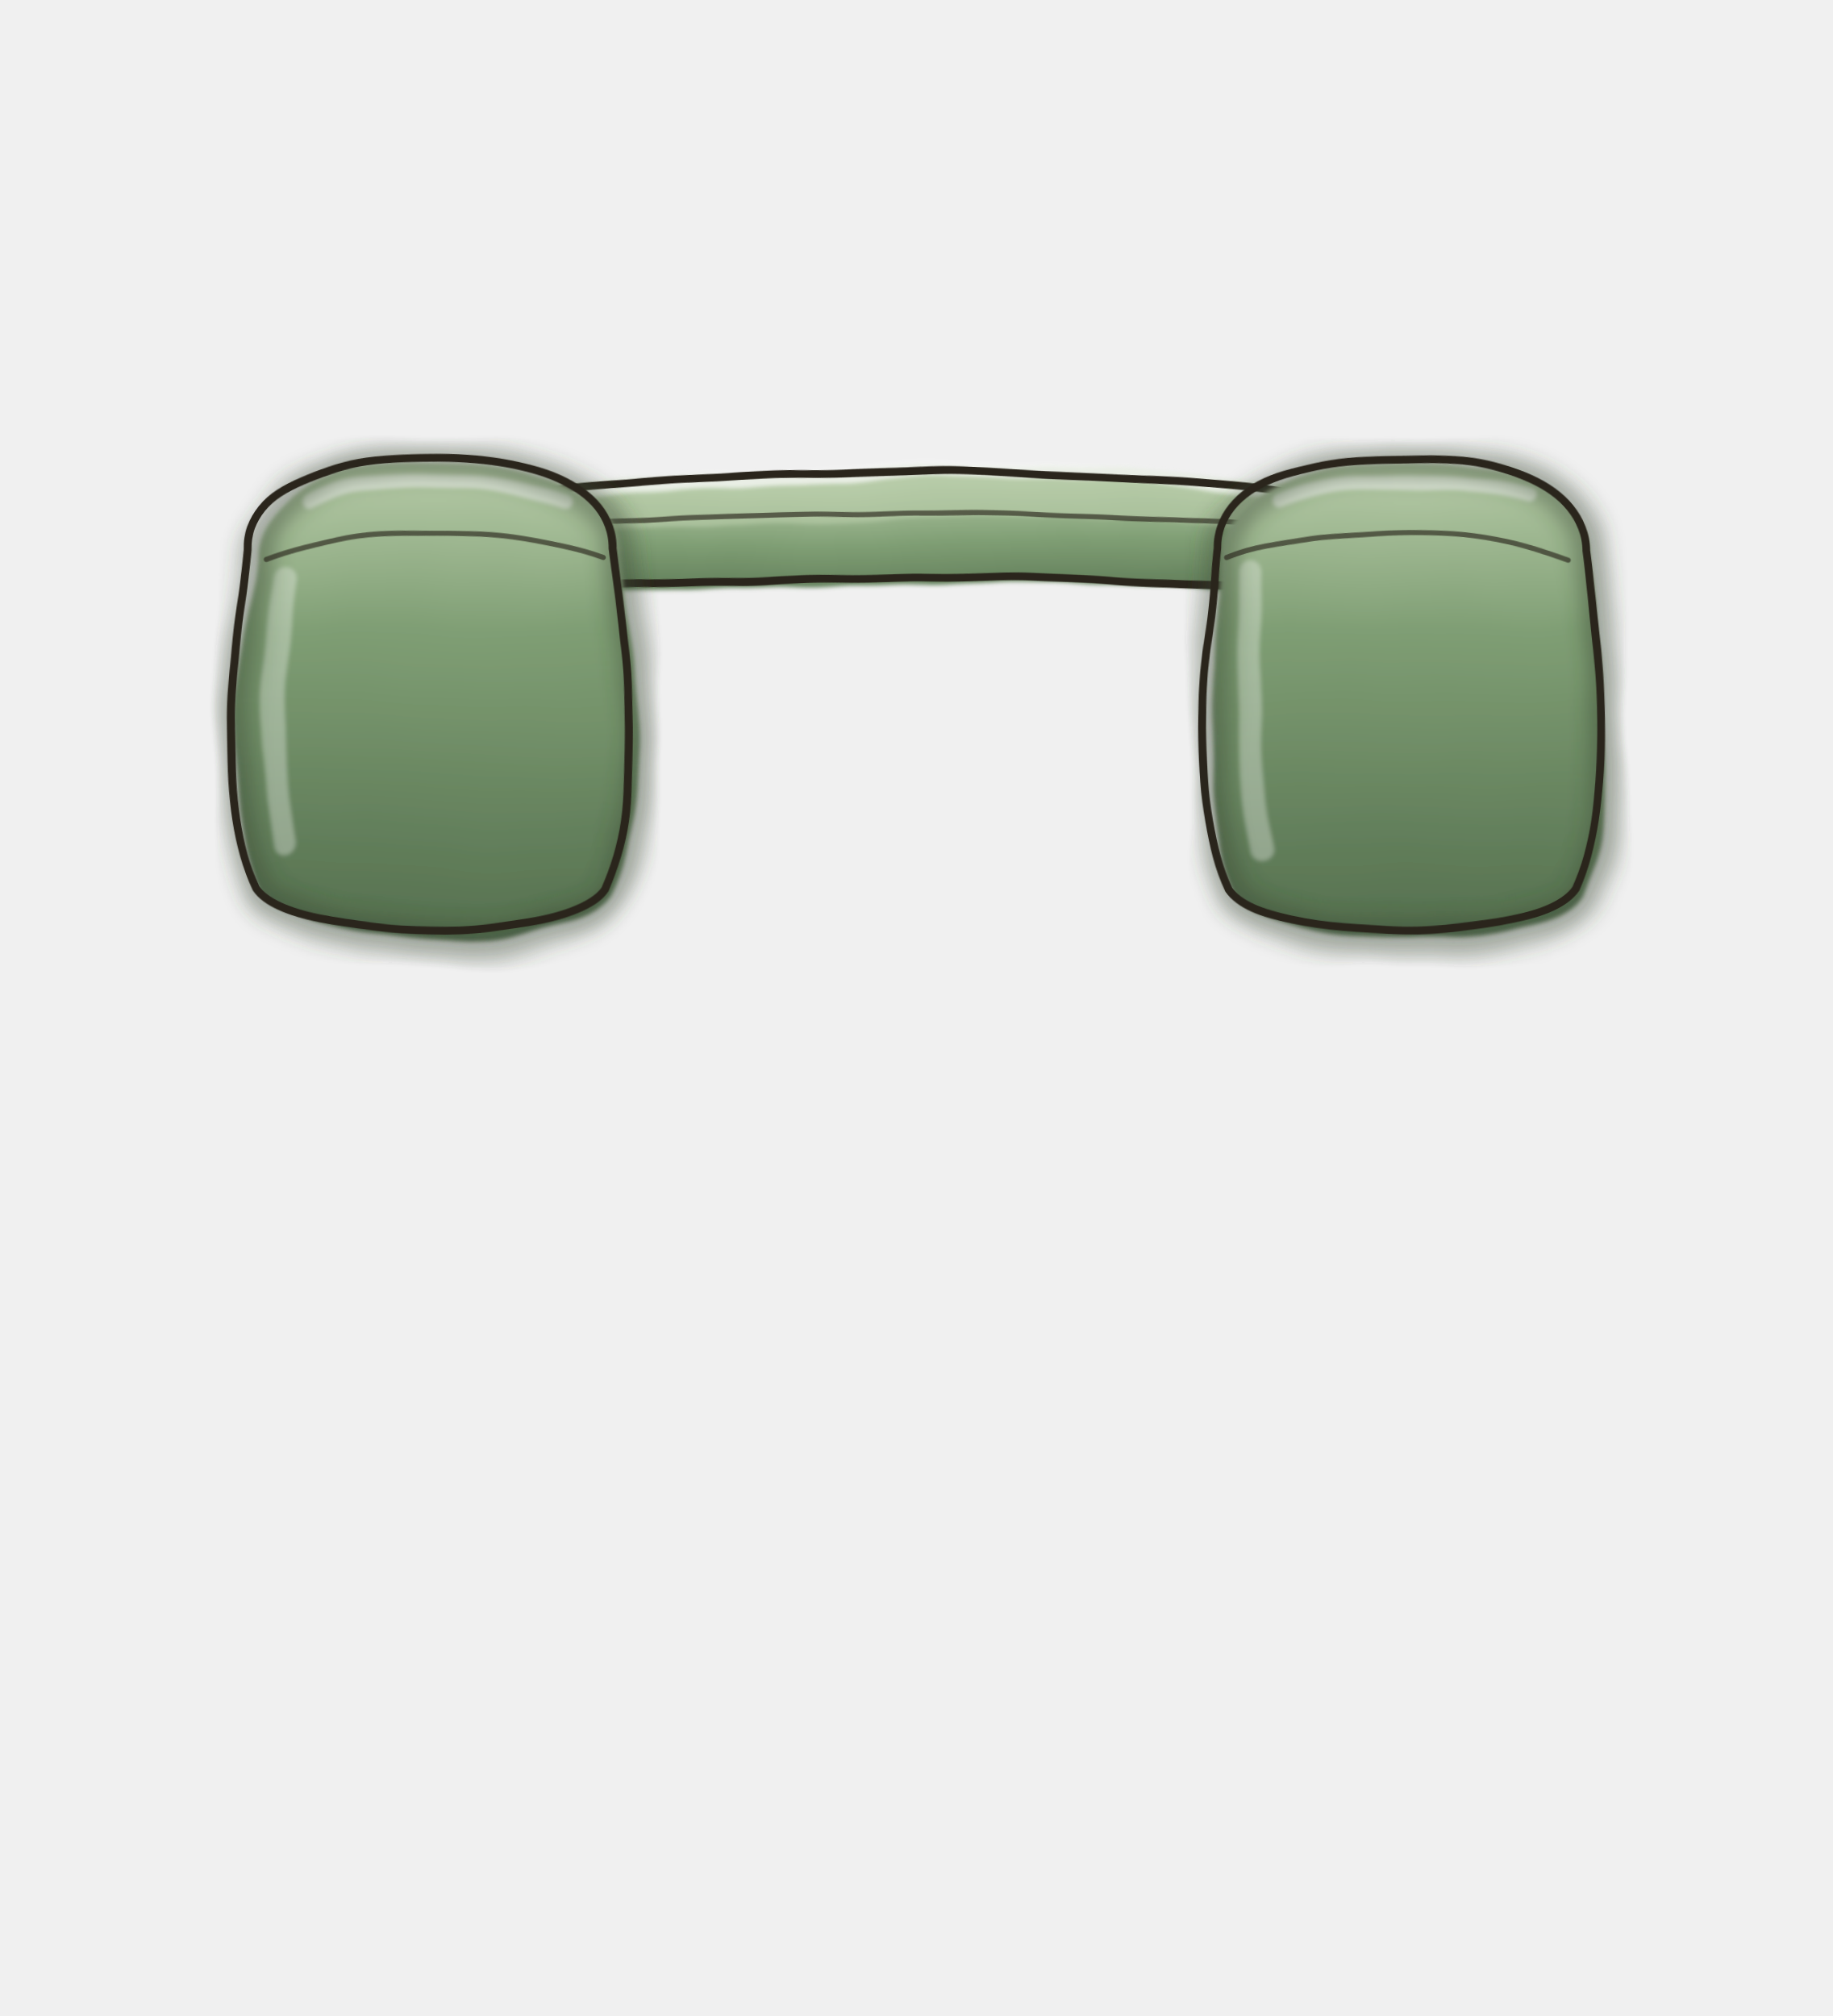
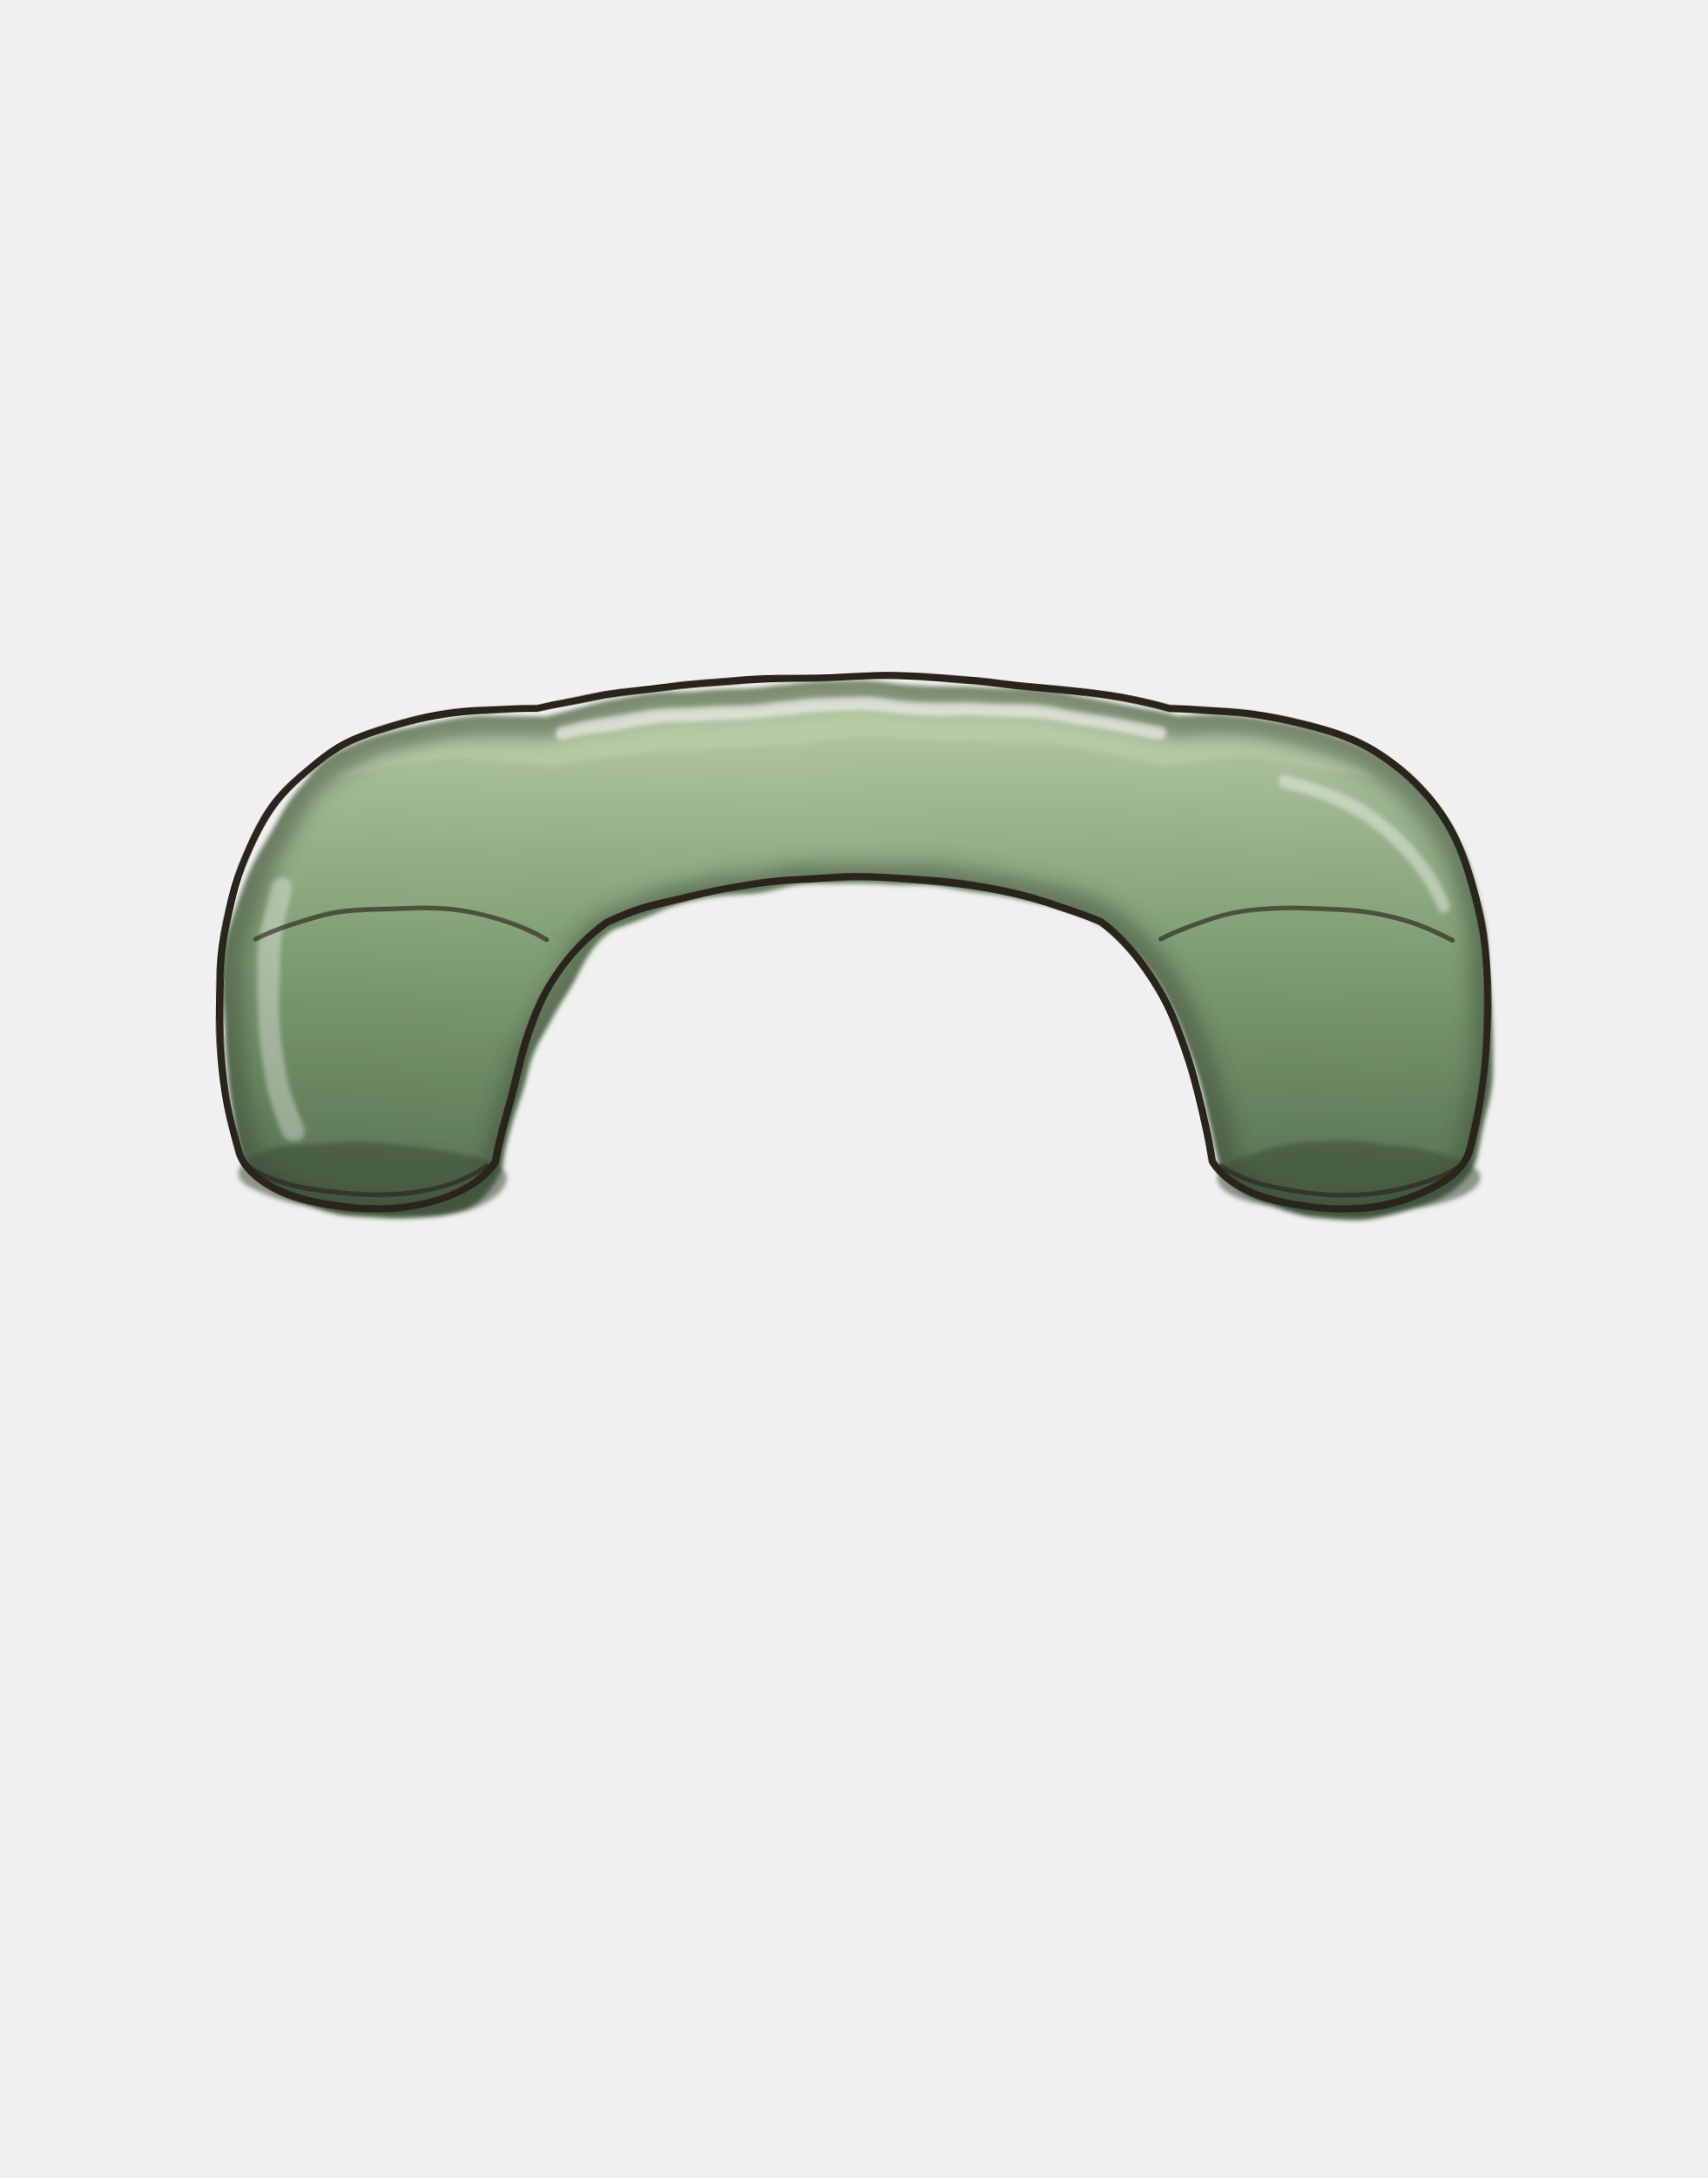
- <svg xmlns="http://www.w3.org/2000/svg" viewBox="0 0 400 440" width="400" height="440">
+ <svg xmlns="http://www.w3.org/2000/svg" viewBox="0 -70 400 510" width="400" height="510">
  <defs>
    <filter id="tlp-wobble" x="-5%" y="-5%" width="110%" height="110%">
      <feTurbulence type="fractalNoise" baseFrequency="0.035" numOctaves="2" seed="4" />
      <feDisplacementMap in="SourceGraphic" scale="1.6" />
    </filter>
    <filter id="tlp-wash" x="-10%" y="-10%" width="120%" height="120%">
      <feTurbulence type="fractalNoise" baseFrequency="0.022" numOctaves="3" seed="9" result="n" />
      <feDisplacementMap in="SourceGraphic" in2="n" scale="5" />
      <feGaussianBlur stdDeviation="0.5" />
    </filter>
    <filter id="tlp-grain" x="0" y="0" width="100%" height="100%">
      <feTurbulence type="fractalNoise" baseFrequency="0.9" numOctaves="2" seed="3" />
      <feColorMatrix values="0 0 0 0 0.16  0 0 0 0 0.13  0 0 0 0 0.08  0 0 0 -1.6 1.05" />
      <feComposite in2="SourceGraphic" operator="in" />
    </filter>
    <filter id="tlp-edge" x="-5%" y="-5%" width="110%" height="110%">
      <feGaussianBlur stdDeviation="2.2" />
    </filter>
    <filter id="tlp-soft" x="-30%" y="-60%" width="160%" height="220%">
      <feGaussianBlur stdDeviation="8" />
    </filter>
    <linearGradient id="tlp-body" x1="0" y1="0" x2="0" y2="1">
      <stop offset="0" style="stop-color:#b9cdaa" />
      <stop offset=".5" style="stop-color:#7f9e74" />
      <stop offset="1" style="stop-color:#55704f" />
    </linearGradient>
    <linearGradient id="tlp-side" x1="0" y1="0" x2="1" y2="0">
      <stop offset="0" style="stop-color:#3a4d36" stop-opacity=".6" />
      <stop offset=".14" style="stop-color:#3a4d36" stop-opacity="0" />
      <stop offset=".86" style="stop-color:#3a4d36" stop-opacity="0" />
      <stop offset="1" style="stop-color:#3a4d36" stop-opacity=".65" />
    </linearGradient>
    <linearGradient id="tlp-deck" x1="0" y1="0" x2="0" y2="1">
      <stop offset="0" style="stop-color:#b9cdaa" />
      <stop offset="1" style="stop-color:#7f9e74" />
    </linearGradient>
    <linearGradient id="tlp-post" x1="0" y1="0" x2="1" y2="0">
      <stop offset="0" style="stop-color:#b9cdaa" />
      <stop offset=".55" style="stop-color:#7f9e74" />
      <stop offset="1" style="stop-color:#55704f" />
    </linearGradient>
    <linearGradient id="tlp-hand" x1="0" y1="0" x2="0" y2="1">
      <stop offset="0" style="stop-color:#b9cdaa" />
      <stop offset=".5" style="stop-color:#7f9e74" />
      <stop offset="1" style="stop-color:#55704f" />
    </linearGradient>
    <linearGradient id="tlp-cup" x1="0" y1="0" x2="0" y2="1">
      <stop offset="0" style="stop-color:#b9cdaa" />
      <stop offset=".35" style="stop-color:#7f9e74" />
      <stop offset="1" style="stop-color:#55704f" />
    </linearGradient>
    <radialGradient id="tlp-plate" cx=".45" cy=".35" r=".8">
      <stop offset="0" stop-color="#fffaf0" />
      <stop offset="1" stop-color="#eadfc6" />
    </radialGradient>
    <radialGradient id="tlp-card" cx=".45" cy=".35" r=".75">
      <stop offset="0" stop-color="#fffdf6" />
      <stop offset="1" stop-color="#f1e7d2" />
    </radialGradient>
    <radialGradient id="tlp-wheelfill" cx=".4" cy=".3" r=".9">
      <stop offset="0" stop-color="#ffffff" stop-opacity=".55" />
      <stop offset=".7" stop-color="#ffffff" stop-opacity=".14" />
      <stop offset="1" style="stop-color:#3a4d36" stop-opacity=".3" />
    </radialGradient>
    <linearGradient id="tlp-metal" x1="0" y1="0" x2="1" y2="1">
      <stop offset="0" stop-color="#f6f3ec" />
      <stop offset=".5" stop-color="#bdb6a8" />
      <stop offset="1" stop-color="#7d766a" />
    </linearGradient>
    <clipPath id="tlp-faceclip">
-       <path d="M80 188 C80 180 88 176 98 176 L302 176 C312 176 320 180 320 188 L334 368 C335 380 327 388 314 388 L86 388 C73 388 65 380 66 368 Z" />
+       <path d="M84 214 C86 184 108 168 140 166 L260 166 C292 168 314 184 316 214 C322 262 336 318 338 356 C339 378 326 390 304 390 L96 390 C74 390 61 378 62 356 C64 318 78 262 84 214 Z" />
+     </clipPath>
+     <clipPath id="tlp-handclip">
+       <path d="M56 200 C48 172 50 134 66 116 C80 100 102 96 126 96 C162 86 238 86 274 96 C298 96 320 100 334 116 C350 134 352 172 344 200 C338 216 294 218 284 202 C280 180 274 158 258 146 C228 132 172 132 142 146 C126 158 120 180 116 202 C106 218 62 216 56 200 Z" />
    </clipPath>
  </defs>
  <g filter="url(#tlp-wash)" transform="translate(1.5 1.5)">
-     <path d="M96 112 C138 100 262 100 304 112 C310 114 312 124 308 132 C264 124 136 124 92 132 C88 124 90 114 96 112 Z" fill="url(#tlp-hand)" />
-     <path d="M100 108 C140 98 260 98 300 108 L300 118 C260 110 140 110 100 118 Z" style="fill:#b9cdaa" opacity=".6" />
-     <path d="M124 106 C170 100 230 100 276 106" fill="none" stroke="#ffffff" stroke-opacity=".55" stroke-width="3" stroke-linecap="round" />
+     <path d="M56 200 C48 172 50 134 66 116 C80 100 102 96 126 96 C162 86 238 86 274 96 C298 96 320 100 334 116 C350 134 352 172 344 200 C338 216 294 218 284 202 C280 180 274 158 258 146 C228 132 172 132 142 146 C126 158 120 180 116 202 C106 218 62 216 56 200 Z" fill="url(#tlp-hand)" />
+     <path d="M78 112 C92 102 110 100 128 101 C164 92 236 92 272 101 C290 100 308 102 322 112 C300 106 284 106 272 108 C236 100 164 100 128 108 C116 106 100 106 78 112 Z" style="fill:#b9cdaa" opacity=".7" />
+     <g clip-path="url(#tlp-handclip)">
+       <path d="M56 200 C48 172 50 134 66 116 C80 100 102 96 126 96 C162 86 238 86 274 96 C298 96 320 100 334 116 C350 134 352 172 344 200 C338 216 294 218 284 202 C280 180 274 158 258 146 C228 132 172 132 142 146 C126 158 120 180 116 202 C106 218 62 216 56 200 Z" fill="none" style="stroke:#3a4d36" stroke-opacity=".5" stroke-width="10" filter="url(#tlp-edge)" />
+     </g>
+     <path d="M64 136 C60 158 62 178 68 194" fill="none" stroke="#ffffff" stroke-opacity=".35" stroke-width="5" stroke-linecap="round" />
+     <path d="M300 112 C318 116 330 126 336 140" fill="none" stroke="#ffffff" stroke-opacity=".4" stroke-width="3" stroke-linecap="round" />
+     <path d="M130 100 C168 92 232 92 270 100" fill="none" stroke="#ffffff" stroke-opacity=".6" stroke-width="3" stroke-linecap="round" />
+     <ellipse cx="86" cy="204" rx="31" ry="8" style="fill:#3a4d36" opacity=".55" />
+     <ellipse cx="314" cy="204" rx="31" ry="8" style="fill:#3a4d36" opacity=".55" />
  </g>
  <g filter="url(#tlp-wobble)">
-     <path d="M96 112 C138 100 262 100 304 112 C310 114 312 124 308 132 C264 124 136 124 92 132 C88 124 90 114 96 112 Z" fill="none" stroke="#2a251c" stroke-width="1.7" stroke-linecap="round" stroke-linejoin="round" />
-     <path d="M100 118 C140 110 260 110 300 118" fill="none" stroke="#2a251c" stroke-width="1.1" stroke-linecap="round" stroke-linejoin="round" opacity=".65" />
-   </g>
-   <g filter="url(#tlp-wash)" transform="translate(1.5 1.5)">
-     <path d="M54 120 C54 106 72 100 94 100 C116 100 134 106 134 120 C138 150 140 176 132 194 C124 206 64 206 56 194 C48 176 50 150 54 120 Z" fill="url(#tlp-cup)" />
-     <path d="M66 108 C80 103 108 103 122 108" fill="none" stroke="#ffffff" stroke-opacity=".55" stroke-width="3" stroke-linecap="round" />
-     <path d="M60 124 C58 146 58 166 62 184" fill="none" stroke="#ffffff" stroke-opacity=".32" stroke-width="5" stroke-linecap="round" />
-     <path d="M54 120 C54 106 72 100 94 100 C116 100 134 106 134 120 C138 150 140 176 132 194 C124 206 64 206 56 194 C48 176 50 150 54 120 Z" fill="none" style="stroke:#3a4d36" stroke-opacity=".45" stroke-width="7" filter="url(#tlp-edge)" />
-     <path d="M266 120 C266 106 284 100 306 100 C328 100 346 106 346 120 C350 150 352 176 344 194 C336 206 276 206 268 194 C260 176 262 150 266 120 Z" fill="url(#tlp-cup)" />
-     <path d="M278 108 C292 103 320 103 334 108" fill="none" stroke="#ffffff" stroke-opacity=".55" stroke-width="3" stroke-linecap="round" />
-     <path d="M272 124 C270 146 270 166 274 184" fill="none" stroke="#ffffff" stroke-opacity=".32" stroke-width="5" stroke-linecap="round" />
-     <path d="M266 120 C266 106 284 100 306 100 C328 100 346 106 346 120 C350 150 352 176 344 194 C336 206 276 206 268 194 C260 176 262 150 266 120 Z" fill="none" style="stroke:#3a4d36" stroke-opacity=".45" stroke-width="7" filter="url(#tlp-edge)" />
-   </g>
-   <g filter="url(#tlp-wobble)">
-     <path d="M54 120 C54 106 72 100 94 100 C116 100 134 106 134 120 C138 150 140 176 132 194 C124 206 64 206 56 194 C48 176 50 150 54 120 Z" fill="none" stroke="#2a251c" stroke-width="1.7" stroke-linecap="round" stroke-linejoin="round" />
-     <path d="M266 120 C266 106 284 100 306 100 C328 100 346 106 346 120 C350 150 352 176 344 194 C336 206 276 206 268 194 C260 176 262 150 266 120 Z" fill="none" stroke="#2a251c" stroke-width="1.7" stroke-linecap="round" stroke-linejoin="round" />
-     <path d="M58 122 C80 114 110 114 132 122" fill="none" stroke="#2a251c" stroke-width="1.1" stroke-linecap="round" stroke-linejoin="round" opacity=".65" />
-     <path d="M268 122 C290 114 320 114 342 122" fill="none" stroke="#2a251c" stroke-width="1.1" stroke-linecap="round" stroke-linejoin="round" opacity=".65" />
+     <path d="M56 200 C48 172 50 134 66 116 C80 100 102 96 126 96 C162 86 238 86 274 96 C298 96 320 100 334 116 C350 134 352 172 344 200 C338 216 294 218 284 202 C280 180 274 158 258 146 C228 132 172 132 142 146 C126 158 120 180 116 202 C106 218 62 216 56 200 Z" fill="none" stroke="#2a251c" stroke-width="1.7" stroke-linecap="round" stroke-linejoin="round" />
+     <path d="M58 203 C70 212 102 212 114 203" fill="none" stroke="#2a251c" stroke-width="1.1" stroke-linecap="round" stroke-linejoin="round" opacity=".65" />
+     <path d="M286 203 C298 212 330 212 342 203" fill="none" stroke="#2a251c" stroke-width="1.1" stroke-linecap="round" stroke-linejoin="round" opacity=".65" />
+     <path d="M60 150 C80 140 112 140 128 150" fill="none" stroke="#2a251c" stroke-width="1.1" stroke-linecap="round" stroke-linejoin="round" opacity=".65" />
+     <path d="M272 150 C288 140 320 140 340 150" fill="none" stroke="#2a251c" stroke-width="1.1" stroke-linecap="round" stroke-linejoin="round" opacity=".65" />
  </g>
</svg>
